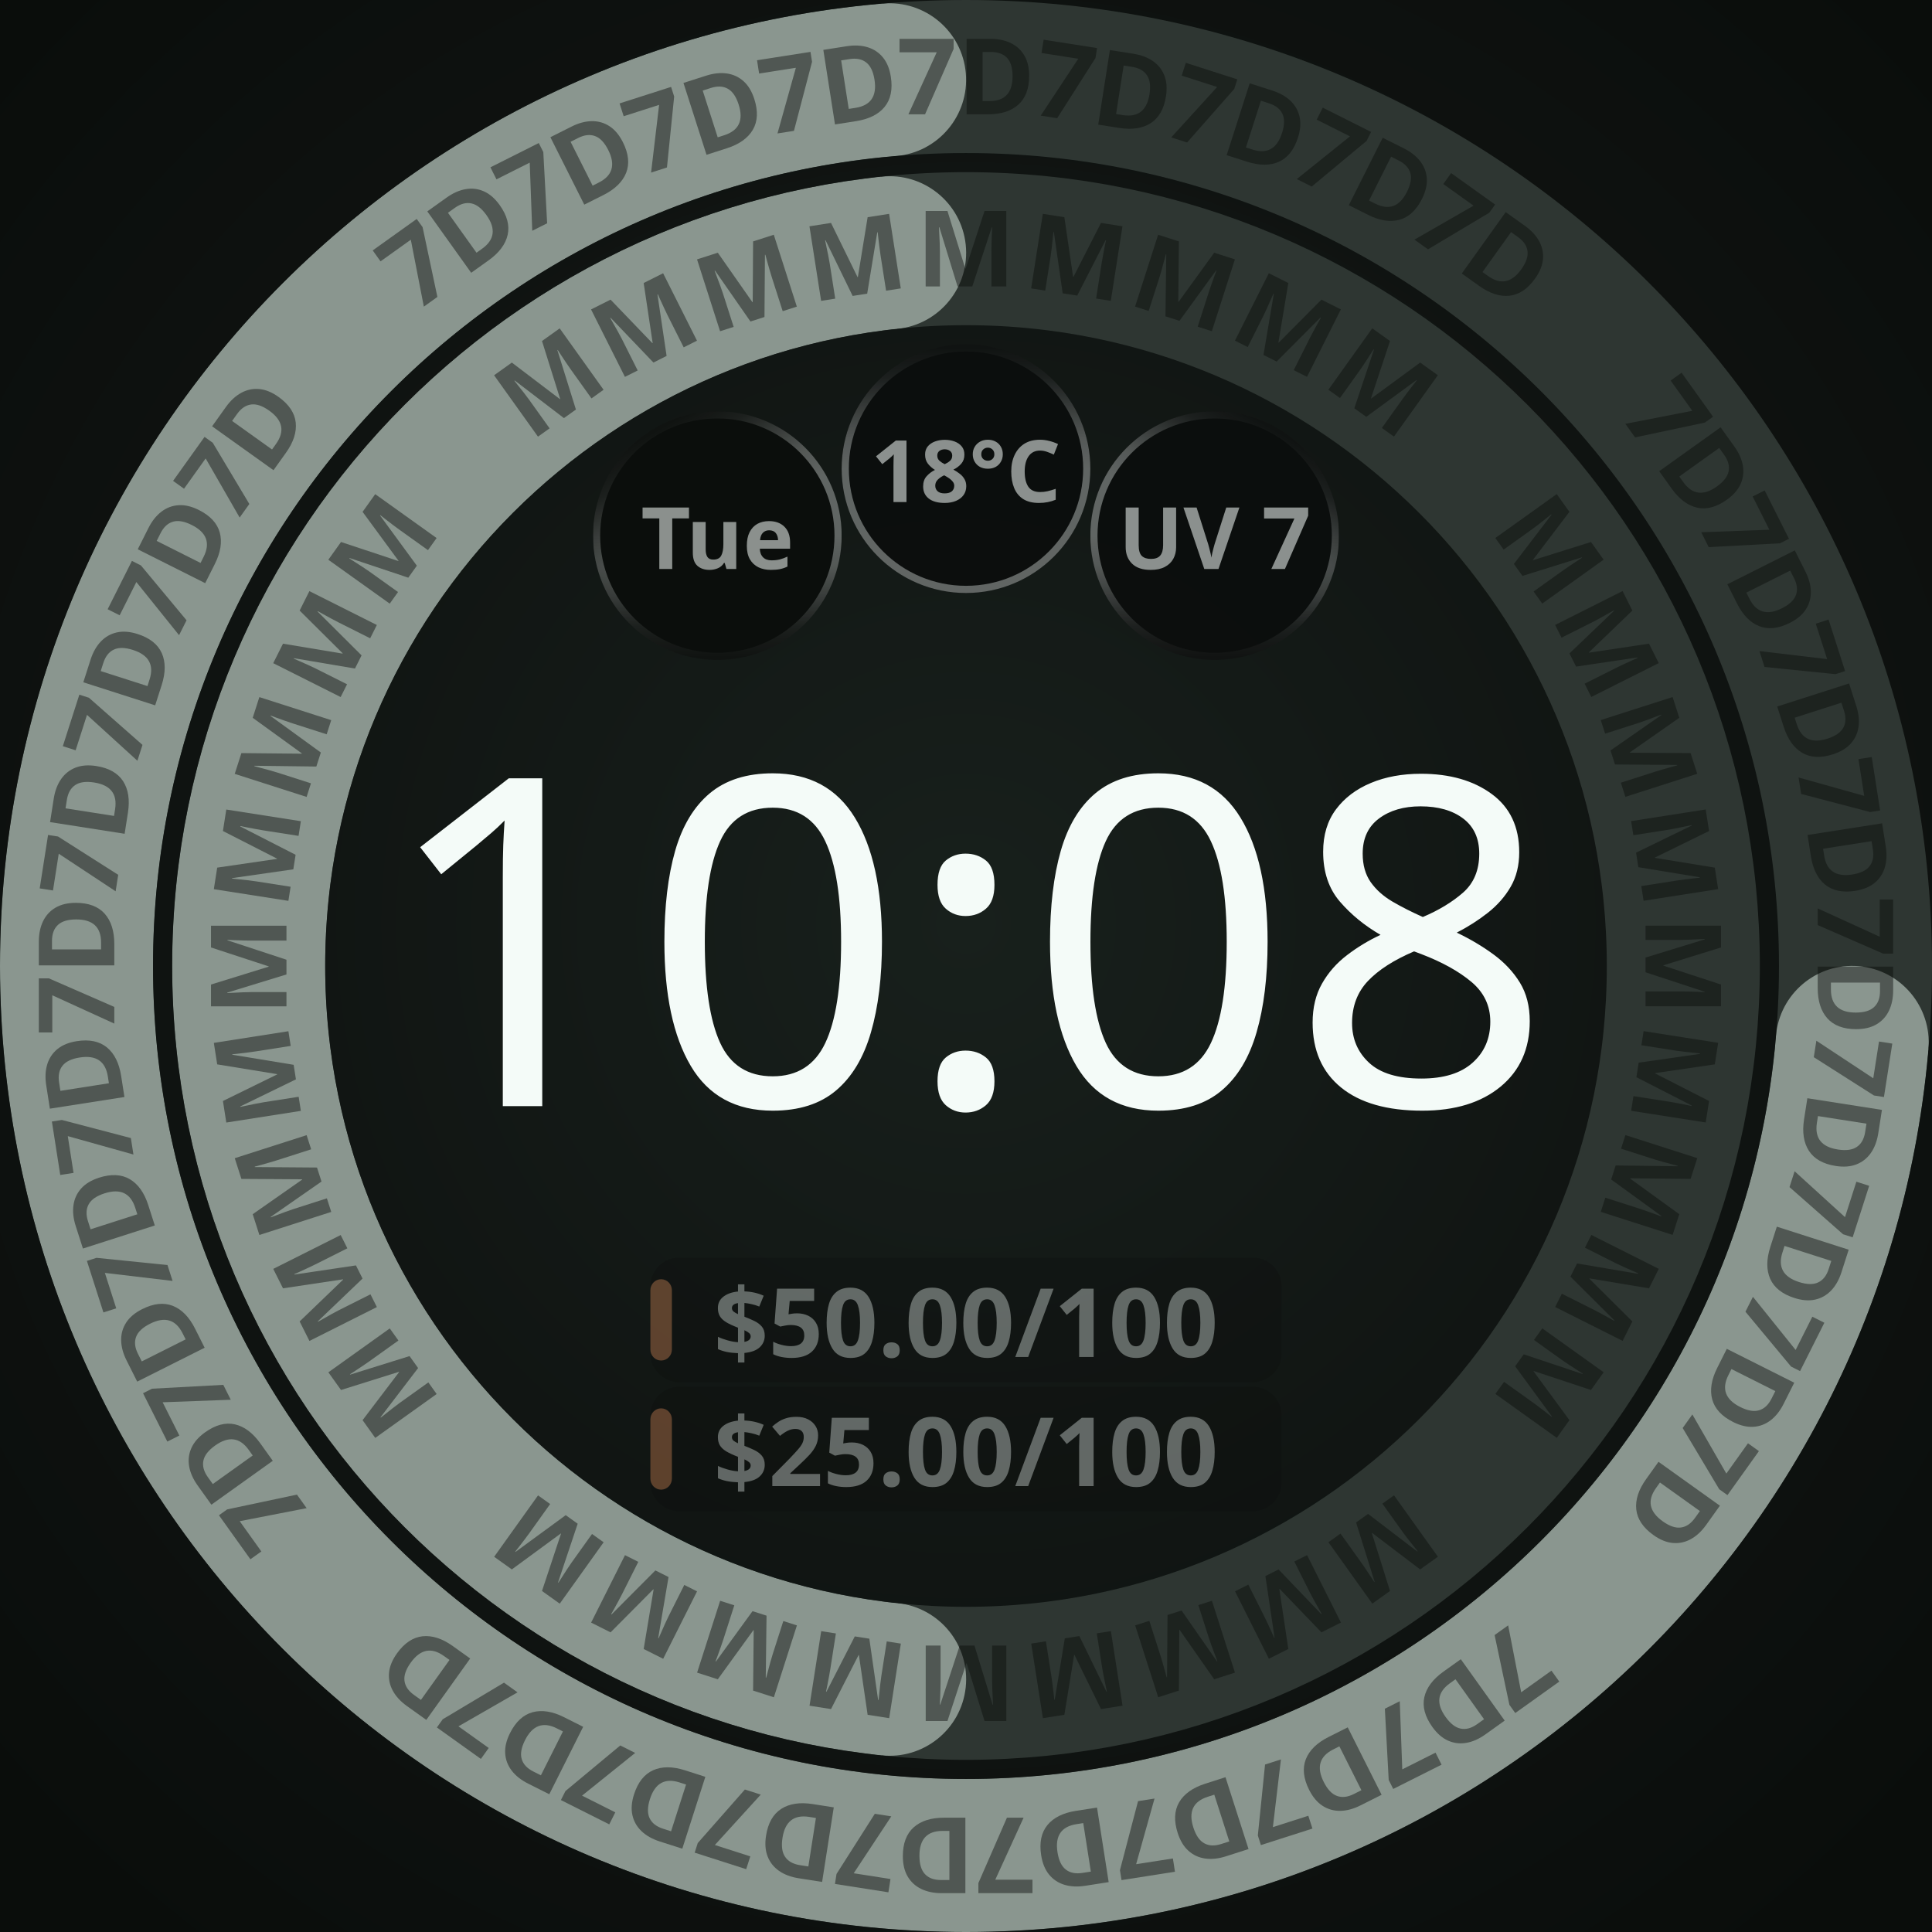
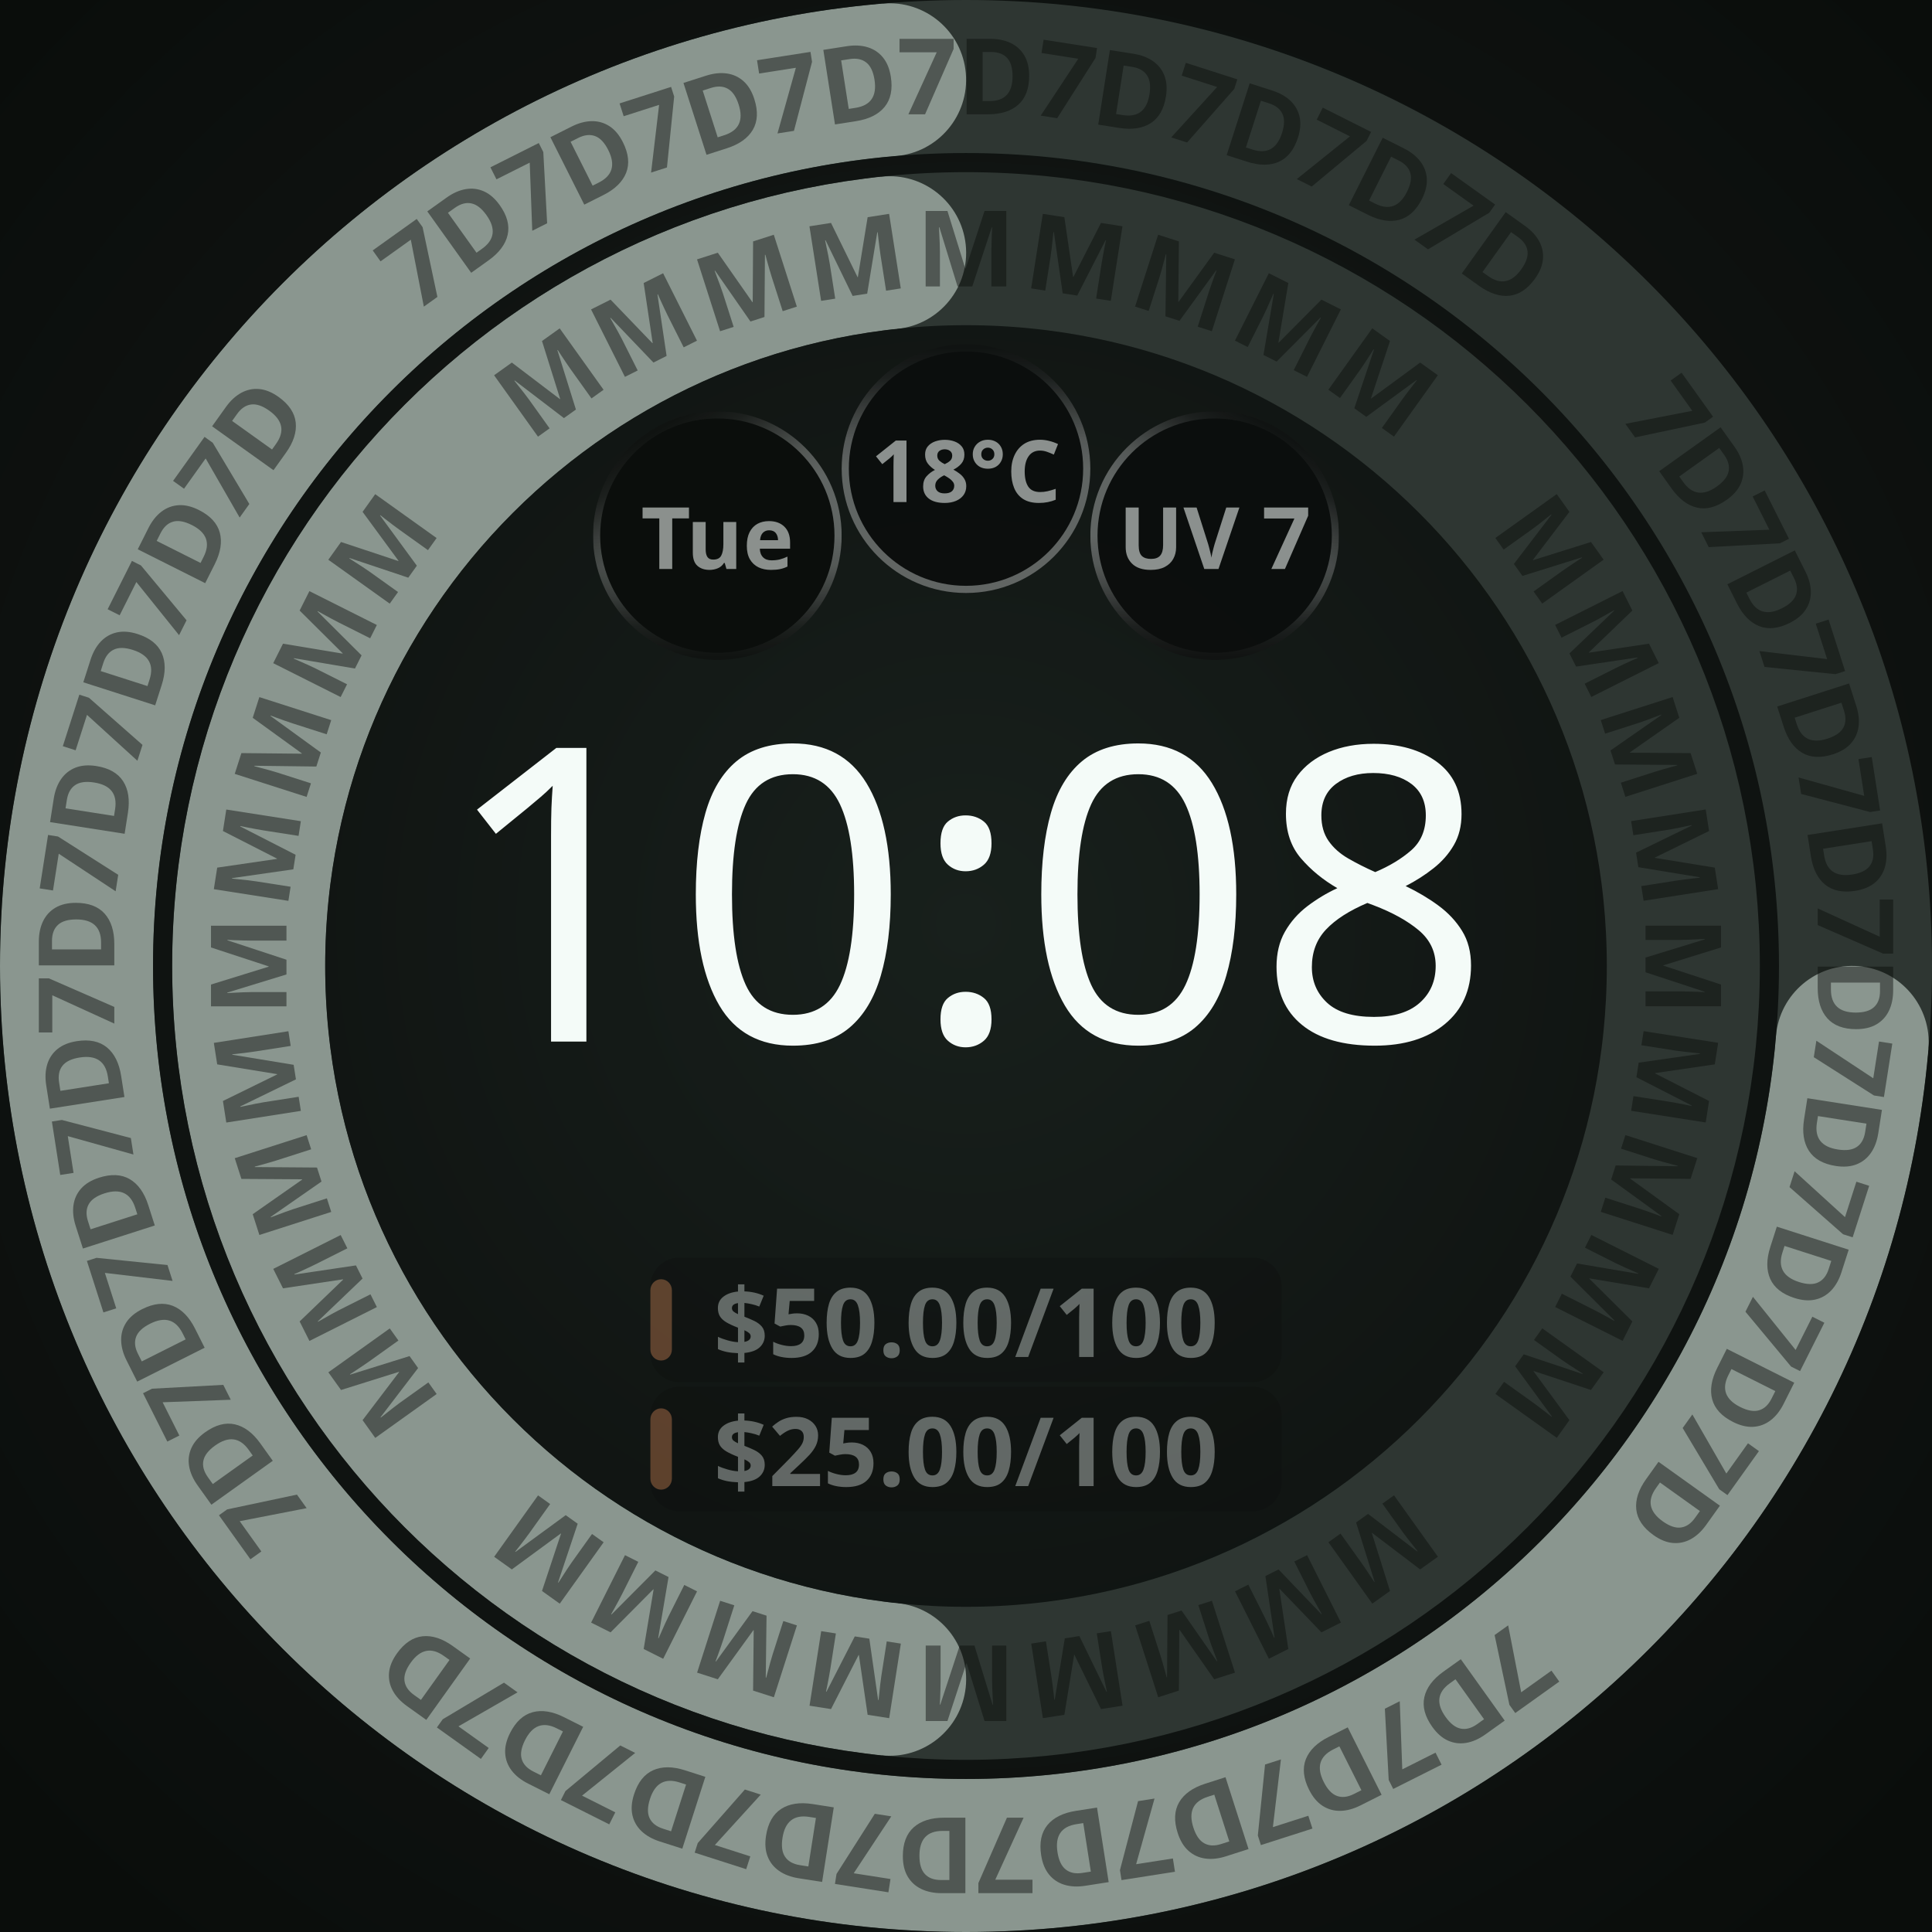
<svg xmlns="http://www.w3.org/2000/svg" width="450" height="450" viewBox="0 0 450 450" role="img" aria-label="Two adaptive budget bands · 7D · ambient">
  <defs>
    <radialGradient id="lift" cx="50%" cy="48%" r="62%">
      <stop offset="0%" stop-color="#18201C" />
      <stop offset="55%" stop-color="#101412" />
      <stop offset="100%" stop-color="#0A0D0B" />
    </radialGradient>
    <radialGradient id="cellRecess" cx="50%" cy="50%" r="50%">
      <stop offset="0%" stop-color="#0B0E0C" />
      <stop offset="55%" stop-color="#0B0E0C" />
      <stop offset="100%" stop-color="#242A27" />
    </radialGradient>
  </defs>
  <g id="composition" transform="translate(225 225) scale(1.113861) translate(-225 -225)">
    <rect width="450" height="450" fill="url(#lift)" />
    <circle cx="225" cy="225" r="150" fill="none" stroke="#2E3632" stroke-width="32" />
    <defs>
      <mask id="arc-225-225-150-32" maskUnits="userSpaceOnUse" x="0" y="0" width="450" height="450">
        <circle cx="225" cy="225" r="150" fill="none" stroke="#ffffff" stroke-width="32" stroke-linecap="butt" stroke-dasharray="439.239 942.478" stroke-dashoffset="-487.239" transform="rotate(-90 225 225)" />
        <ellipse cx="225" cy="75" rx="16" ry="16" fill="#ffffff" transform="rotate(186.1115 225 225)" />
        <ellipse cx="225" cy="75" rx="16" ry="16" fill="#ffffff" transform="rotate(353.8885 225 225)" />
      </mask>
    </defs>
    <circle cx="225" cy="225" r="150" fill="none" stroke="#8A968F" stroke-width="32" mask="url(#arc-225-225-150-32)" />
    <g font-family="Noto Sans, sans-serif" font-size="22.1" font-weight="700" fill="#0A0D0B" fill-opacity="0.45" text-anchor="middle">
      <text x="225" y="82.9" transform="rotate(54.44 225 225)">M</text>
      <text x="225" y="82.9" transform="rotate(63.33 225 225)">M</text>
      <text x="225" y="82.9" transform="rotate(72.22 225 225)">M</text>
      <text x="225" y="82.9" transform="rotate(81.11 225 225)">M</text>
      <text x="225" y="82.9" transform="rotate(90.00 225 225)">M</text>
      <text x="225" y="82.9" transform="rotate(98.89 225 225)">M</text>
      <text x="225" y="82.9" transform="rotate(107.78 225 225)">M</text>
      <text x="225" y="82.9" transform="rotate(116.67 225 225)">M</text>
      <text x="225" y="82.9" transform="rotate(125.56 225 225)">M</text>
      <text x="225" y="82.9" transform="rotate(144.44 225 225)">M</text>
      <text x="225" y="82.9" transform="rotate(153.33 225 225)">M</text>
      <text x="225" y="82.9" transform="rotate(162.22 225 225)">M</text>
      <text x="225" y="82.9" transform="rotate(171.11 225 225)">M</text>
      <text x="225" y="82.9" transform="rotate(180.00 225 225)">M</text>
      <text x="225" y="82.9" transform="rotate(188.89 225 225)">M</text>
      <text x="225" y="82.9" transform="rotate(197.78 225 225)">M</text>
      <text x="225" y="82.9" transform="rotate(206.67 225 225)">M</text>
      <text x="225" y="82.9" transform="rotate(215.56 225 225)">M</text>
      <text x="225" y="82.9" transform="rotate(234.44 225 225)">M</text>
      <text x="225" y="82.9" transform="rotate(243.33 225 225)">M</text>
      <text x="225" y="82.9" transform="rotate(252.22 225 225)">M</text>
      <text x="225" y="82.9" transform="rotate(261.11 225 225)">M</text>
      <text x="225" y="82.9" transform="rotate(270.00 225 225)">M</text>
      <text x="225" y="82.9" transform="rotate(278.89 225 225)">M</text>
      <text x="225" y="82.9" transform="rotate(287.78 225 225)">M</text>
      <text x="225" y="82.9" transform="rotate(296.67 225 225)">M</text>
      <text x="225" y="82.9" transform="rotate(305.56 225 225)">M</text>
      <text x="225" y="82.9" transform="rotate(324.44 225 225)">M</text>
      <text x="225" y="82.9" transform="rotate(333.33 225 225)">M</text>
      <text x="225" y="82.9" transform="rotate(342.22 225 225)">M</text>
      <text x="225" y="82.9" transform="rotate(351.11 225 225)">M</text>
      <text x="225" y="82.9" transform="rotate(360.00 225 225)">M</text>
      <text x="225" y="82.9" transform="rotate(368.89 225 225)">M</text>
      <text x="225" y="82.9" transform="rotate(377.78 225 225)">M</text>
      <text x="225" y="82.9" transform="rotate(386.67 225 225)">M</text>
      <text x="225" y="82.9" transform="rotate(395.56 225 225)">M</text>
    </g>
    <circle cx="225" cy="225" r="186" fill="none" stroke="#2E3632" stroke-width="32" />
    <defs>
      <mask id="arc-225-225-186-32" maskUnits="userSpaceOnUse" x="0" y="0" width="450" height="450">
        <circle cx="225" cy="225" r="186" fill="none" stroke="#ffffff" stroke-width="32" stroke-linecap="butt" stroke-dasharray="844.504 1168.672" stroke-dashoffset="-308.168" transform="rotate(-90 225 225)" />
        <ellipse cx="225" cy="39" rx="16" ry="16" fill="#ffffff" transform="rotate(94.92867 225 225)" />
        <ellipse cx="225" cy="39" rx="16" ry="16" fill="#ffffff" transform="rotate(355.0713 225 225)" />
      </mask>
    </defs>
    <circle cx="225" cy="225" r="186" fill="none" stroke="#8A968F" stroke-width="32" mask="url(#arc-225-225-186-32)" />
    <g font-family="Noto Sans, sans-serif" font-size="22.1" font-weight="700" fill="#0A0D0B" fill-opacity="0.45" text-anchor="middle">
      <text x="225" y="46.9" transform="rotate(54.44 225 225)">7D</text>
      <text x="225" y="46.9" transform="rotate(63.33 225 225)">7D</text>
      <text x="225" y="46.9" transform="rotate(72.22 225 225)">7D</text>
      <text x="225" y="46.9" transform="rotate(81.11 225 225)">7D</text>
      <text x="225" y="46.9" transform="rotate(90.00 225 225)">7D</text>
      <text x="225" y="46.9" transform="rotate(98.89 225 225)">7D</text>
      <text x="225" y="46.9" transform="rotate(107.78 225 225)">7D</text>
      <text x="225" y="46.9" transform="rotate(116.67 225 225)">7D</text>
      <text x="225" y="46.9" transform="rotate(125.56 225 225)">7D</text>
      <text x="225" y="46.9" transform="rotate(144.44 225 225)">7D</text>
      <text x="225" y="46.9" transform="rotate(153.33 225 225)">7D</text>
      <text x="225" y="46.9" transform="rotate(162.22 225 225)">7D</text>
      <text x="225" y="46.9" transform="rotate(171.11 225 225)">7D</text>
      <text x="225" y="46.9" transform="rotate(180.00 225 225)">7D</text>
      <text x="225" y="46.9" transform="rotate(188.89 225 225)">7D</text>
      <text x="225" y="46.9" transform="rotate(197.78 225 225)">7D</text>
      <text x="225" y="46.9" transform="rotate(206.67 225 225)">7D</text>
      <text x="225" y="46.9" transform="rotate(215.56 225 225)">7D</text>
      <text x="225" y="46.9" transform="rotate(234.44 225 225)">7D</text>
      <text x="225" y="46.9" transform="rotate(243.33 225 225)">7D</text>
      <text x="225" y="46.9" transform="rotate(252.22 225 225)">7D</text>
      <text x="225" y="46.9" transform="rotate(261.11 225 225)">7D</text>
      <text x="225" y="46.9" transform="rotate(270.00 225 225)">7D</text>
      <text x="225" y="46.9" transform="rotate(278.89 225 225)">7D</text>
      <text x="225" y="46.9" transform="rotate(287.78 225 225)">7D</text>
      <text x="225" y="46.9" transform="rotate(296.67 225 225)">7D</text>
      <text x="225" y="46.9" transform="rotate(305.56 225 225)">7D</text>
      <text x="225" y="46.9" transform="rotate(324.44 225 225)">7D</text>
      <text x="225" y="46.9" transform="rotate(333.33 225 225)">7D</text>
      <text x="225" y="46.9" transform="rotate(342.22 225 225)">7D</text>
      <text x="225" y="46.9" transform="rotate(351.11 225 225)">7D</text>
      <text x="225" y="46.9" transform="rotate(360.00 225 225)">7D</text>
      <text x="225" y="46.9" transform="rotate(368.89 225 225)">7D</text>
      <text x="225" y="46.9" transform="rotate(377.78 225 225)">7D</text>
      <text x="225" y="46.9" transform="rotate(386.67 225 225)">7D</text>
      <text x="225" y="46.9" transform="rotate(395.56 225 225)">7D</text>
    </g>
    <circle cx="173.0" cy="135.0" r="26.0" fill="#0B0E0C" />
    <defs>
      <linearGradient id="cellRing0" gradientUnits="userSpaceOnUse" x1="185.632" y1="156.863" x2="160.368" y2="113.137">
        <stop offset="0" stop-color="#F4FBF8" stop-opacity="0.667" />
        <stop offset="0.5" stop-color="#F4FBF8" stop-opacity="0.667" />
        <stop offset="0.625" stop-color="#F4FBF8" stop-opacity="0.569" />
        <stop offset="0.75" stop-color="#F4FBF8" stop-opacity="0.353" />
        <stop offset="0.875" stop-color="#F4FBF8" stop-opacity="0.137" />
        <stop offset="1" stop-color="#F4FBF8" stop-opacity="0.039" />
      </linearGradient>
      <linearGradient id="cellBottom0" gradientUnits="userSpaceOnUse" x1="173" y1="109.75" x2="173" y2="160.25">
        <stop offset="0" stop-color="white" stop-opacity="1" />
        <stop offset="0.5" stop-color="white" stop-opacity="1" />
        <stop offset="0.625" stop-color="white" stop-opacity="0.855" />
        <stop offset="0.75" stop-color="white" stop-opacity="0.529" />
        <stop offset="0.875" stop-color="white" stop-opacity="0.208" />
        <stop offset="1" stop-color="white" stop-opacity="0.059" />
      </linearGradient>
      <mask id="cellBottomMask0" maskUnits="userSpaceOnUse" x="147" y="109" width="52" height="52">
        <rect x="147" y="109" width="52" height="52" fill="url(#cellBottom0)" />
      </mask>
    </defs>
    <circle cx="173.0" cy="135.0" r="25.25" fill="none" stroke="url(#cellRing0)" stroke-width="1.50" stroke-opacity="0.549" mask="url(#cellBottomMask0)" />
    <text x="173.0" y="135.0" text-anchor="middle" dominant-baseline="central" font-family="Noto Sans, sans-serif" font-size="18.0" font-weight="700" fill="#F4FBF8" fill-opacity="0.55">Tue</text>
    <circle cx="225.0" cy="121.0" r="26.0" fill="#0B0E0C" fill-opacity="0.92" />
    <defs>
      <linearGradient id="cellRing1" gradientUnits="userSpaceOnUse" x1="225" y1="146.25" x2="225" y2="95.75">
        <stop offset="0" stop-color="#F4FBF8" stop-opacity="0.667" />
        <stop offset="0.5" stop-color="#F4FBF8" stop-opacity="0.667" />
        <stop offset="0.625" stop-color="#F4FBF8" stop-opacity="0.569" />
        <stop offset="0.75" stop-color="#F4FBF8" stop-opacity="0.353" />
        <stop offset="0.875" stop-color="#F4FBF8" stop-opacity="0.137" />
        <stop offset="1" stop-color="#F4FBF8" stop-opacity="0.039" />
      </linearGradient>
    </defs>
    <circle cx="225.0" cy="121.0" r="25.25" fill="none" stroke="url(#cellRing1)" stroke-width="1.50" stroke-opacity="0.549" />
    <text x="225.0" y="121.0" text-anchor="middle" dominant-baseline="central" font-family="Noto Sans, sans-serif" font-size="18.0" font-weight="700" fill="#F4FBF8" fill-opacity="0.55">18°C</text>
    <circle cx="277.0" cy="135.0" r="26.0" fill="#0B0E0C" fill-opacity="0.92" />
    <defs>
      <linearGradient id="cellRing2" gradientUnits="userSpaceOnUse" x1="264.368" y1="156.863" x2="289.632" y2="113.137">
        <stop offset="0" stop-color="#F4FBF8" stop-opacity="0.667" />
        <stop offset="0.5" stop-color="#F4FBF8" stop-opacity="0.667" />
        <stop offset="0.625" stop-color="#F4FBF8" stop-opacity="0.569" />
        <stop offset="0.75" stop-color="#F4FBF8" stop-opacity="0.353" />
        <stop offset="0.875" stop-color="#F4FBF8" stop-opacity="0.137" />
        <stop offset="1" stop-color="#F4FBF8" stop-opacity="0.039" />
      </linearGradient>
      <linearGradient id="cellBottom2" gradientUnits="userSpaceOnUse" x1="277" y1="109.75" x2="277" y2="160.25">
        <stop offset="0" stop-color="white" stop-opacity="1" />
        <stop offset="0.5" stop-color="white" stop-opacity="1" />
        <stop offset="0.625" stop-color="white" stop-opacity="0.855" />
        <stop offset="0.75" stop-color="white" stop-opacity="0.529" />
        <stop offset="0.875" stop-color="white" stop-opacity="0.208" />
        <stop offset="1" stop-color="white" stop-opacity="0.059" />
      </linearGradient>
      <mask id="cellBottomMask2" maskUnits="userSpaceOnUse" x="251" y="109" width="52" height="52">
        <rect x="251" y="109" width="52" height="52" fill="url(#cellBottom2)" />
      </mask>
    </defs>
    <circle cx="277.0" cy="135.0" r="25.25" fill="none" stroke="url(#cellRing2)" stroke-width="1.50" stroke-opacity="0.549" mask="url(#cellBottomMask2)" />
    <text x="277.0" y="135.0" text-anchor="middle" dominant-baseline="central" font-family="Noto Sans, sans-serif" font-size="18.0" font-weight="700" fill="#F4FBF8" fill-opacity="0.55">UV 7</text>
-     <text x="225" y="254.3" text-anchor="middle" font-family="Noto Sans, sans-serif" font-size="96.0" font-weight="100" fill="#F4FBF8">10:08</text>
+     <text x="225" y="240.8" text-anchor="middle" font-family="Noto Sans, sans-serif" font-size="86.0" font-weight="100" fill="#F4FBF8">10:08</text>
    <g opacity="0.353">
      <rect x="159.0" y="286.0" width="132.0" height="26.0" rx="6.0" fill="#0B0E0C" fill-opacity="0.92" />
      <rect x="159.0" y="290.5" width="4.5" height="17.0" rx="2.3" fill="#E8915A" />
      <text x="225.0" y="299.0" text-anchor="middle" dominant-baseline="central" font-family="Noto Sans, sans-serif" font-size="20.0" font-weight="700" fill="#F4FBF8">$50.00/100</text>
    </g>
    <g opacity="0.353">
      <rect x="159.0" y="313.0" width="132.0" height="26.0" rx="6.0" fill="#0B0E0C" fill-opacity="0.92" />
      <rect x="159.0" y="317.5" width="4.5" height="17.0" rx="2.3" fill="#E8915A" />
      <text x="225.0" y="326.0" text-anchor="middle" dominant-baseline="central" font-family="Noto Sans, sans-serif" font-size="20.0" font-weight="700" fill="#F4FBF8">$25.00/100</text>
    </g>
  </g>
</svg>
